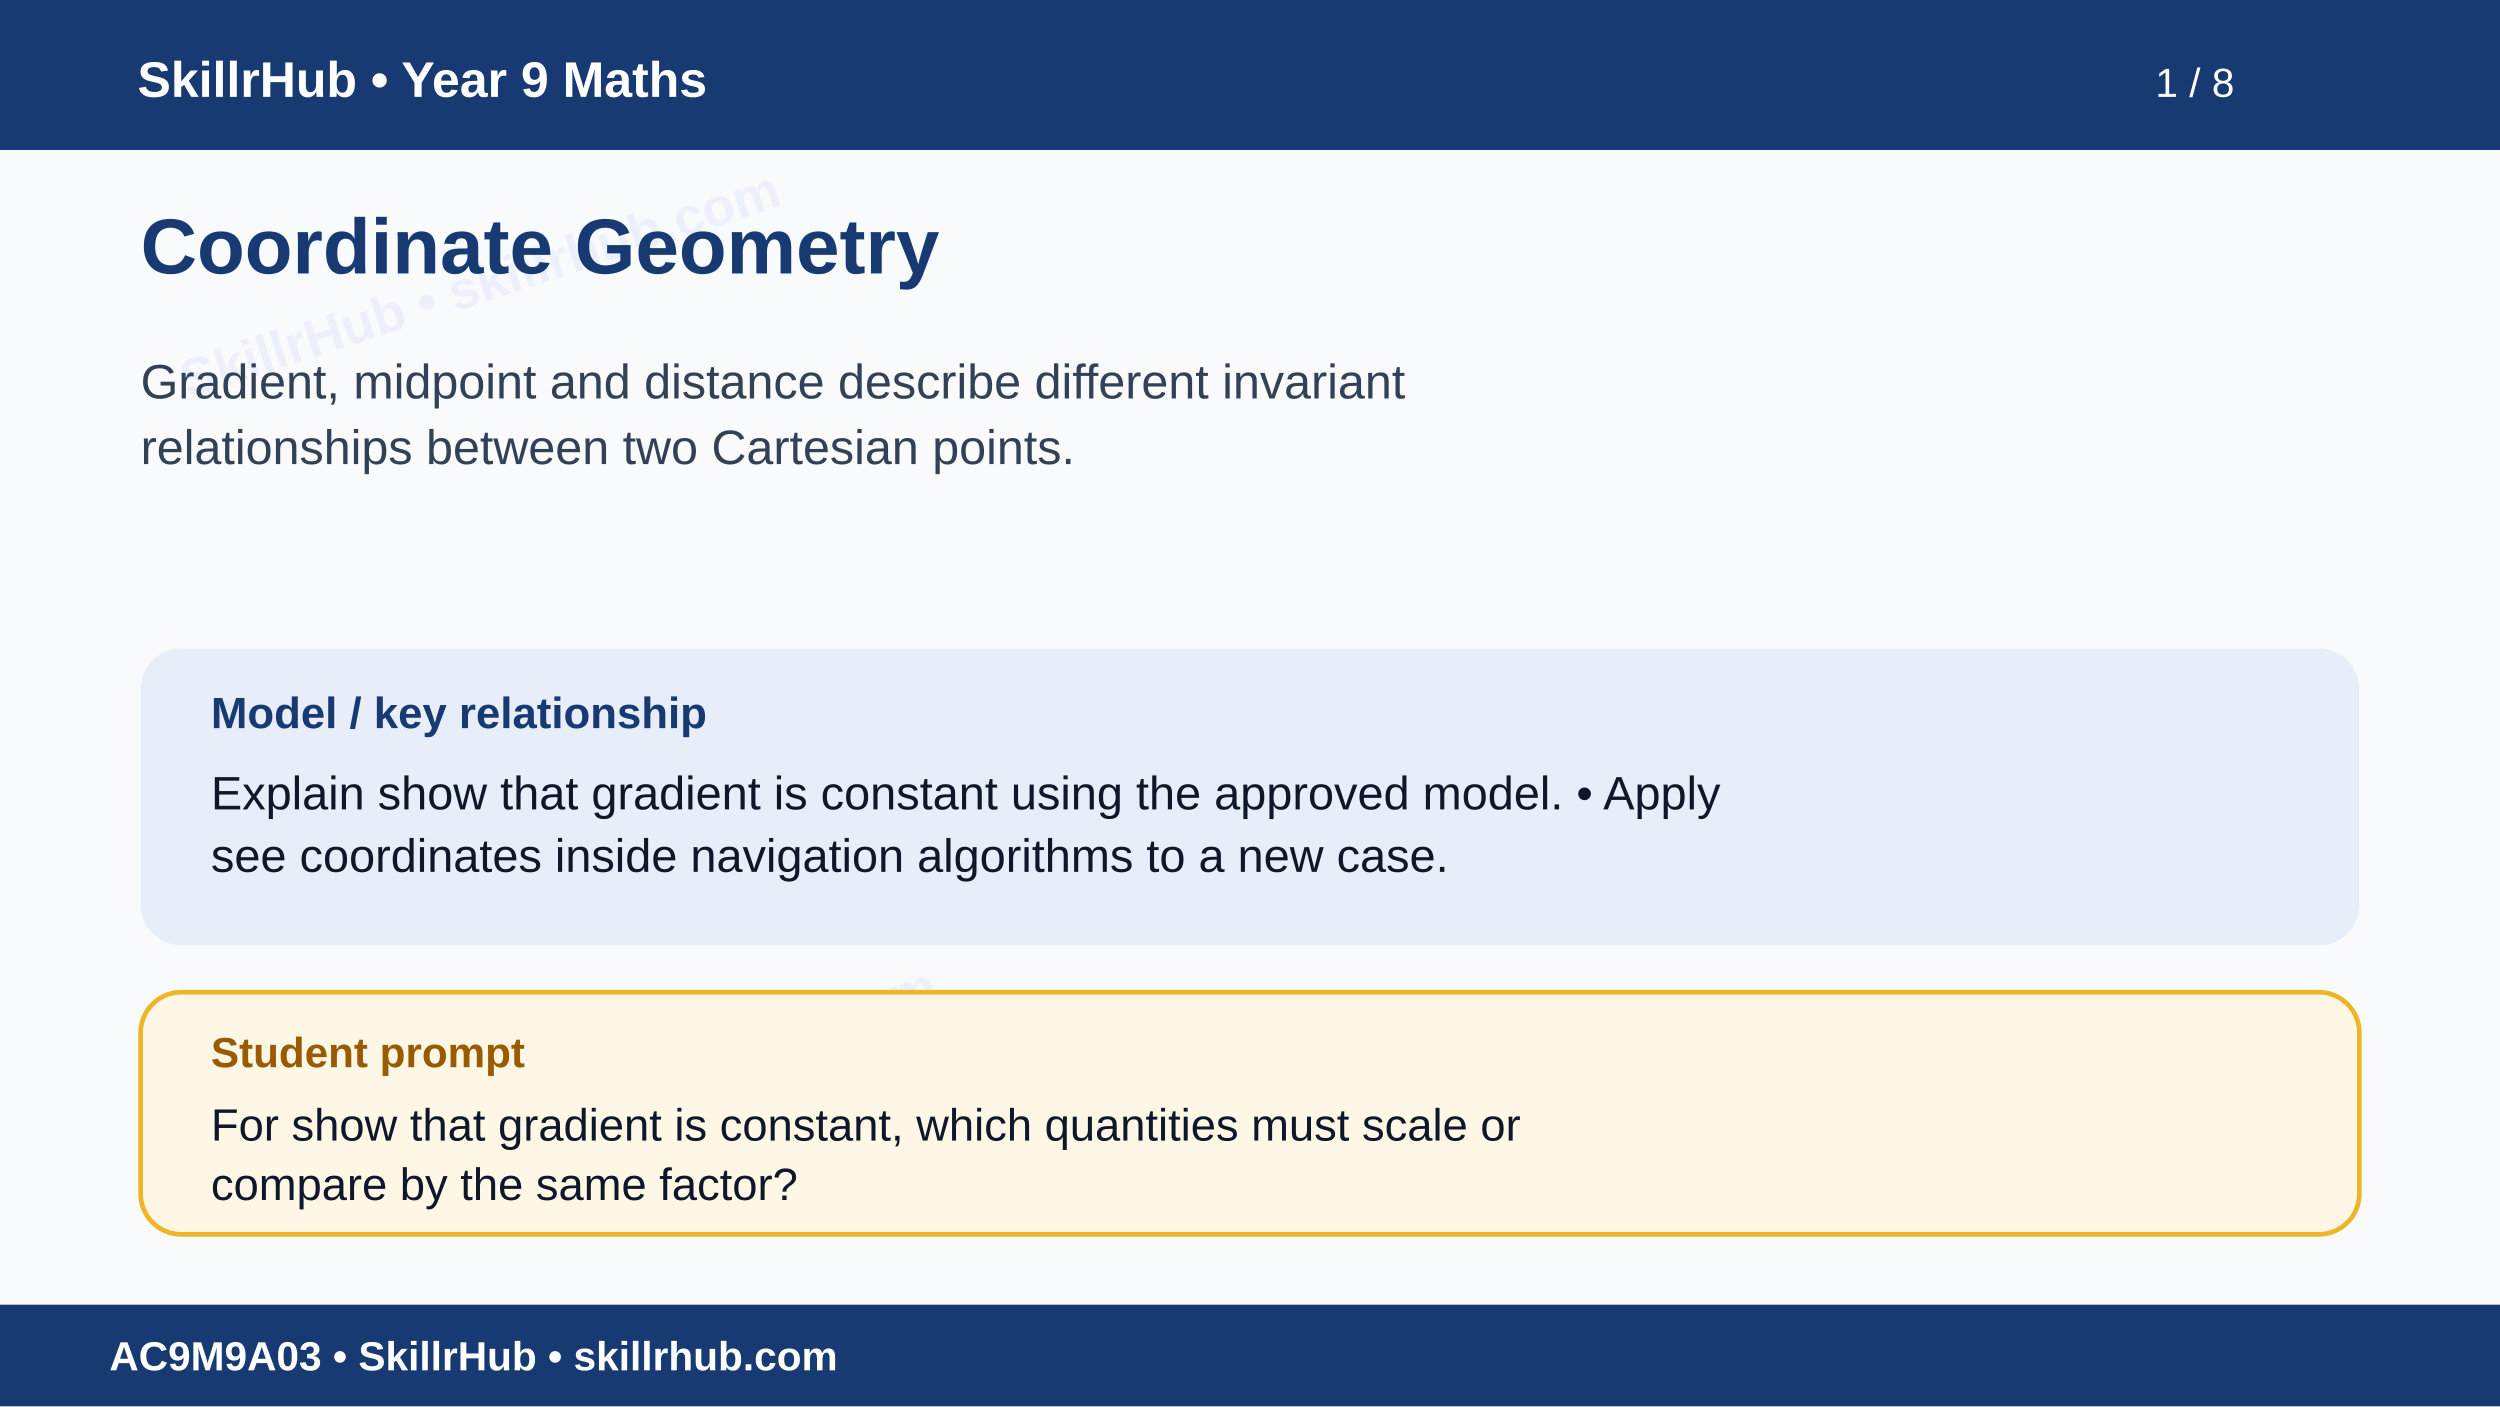
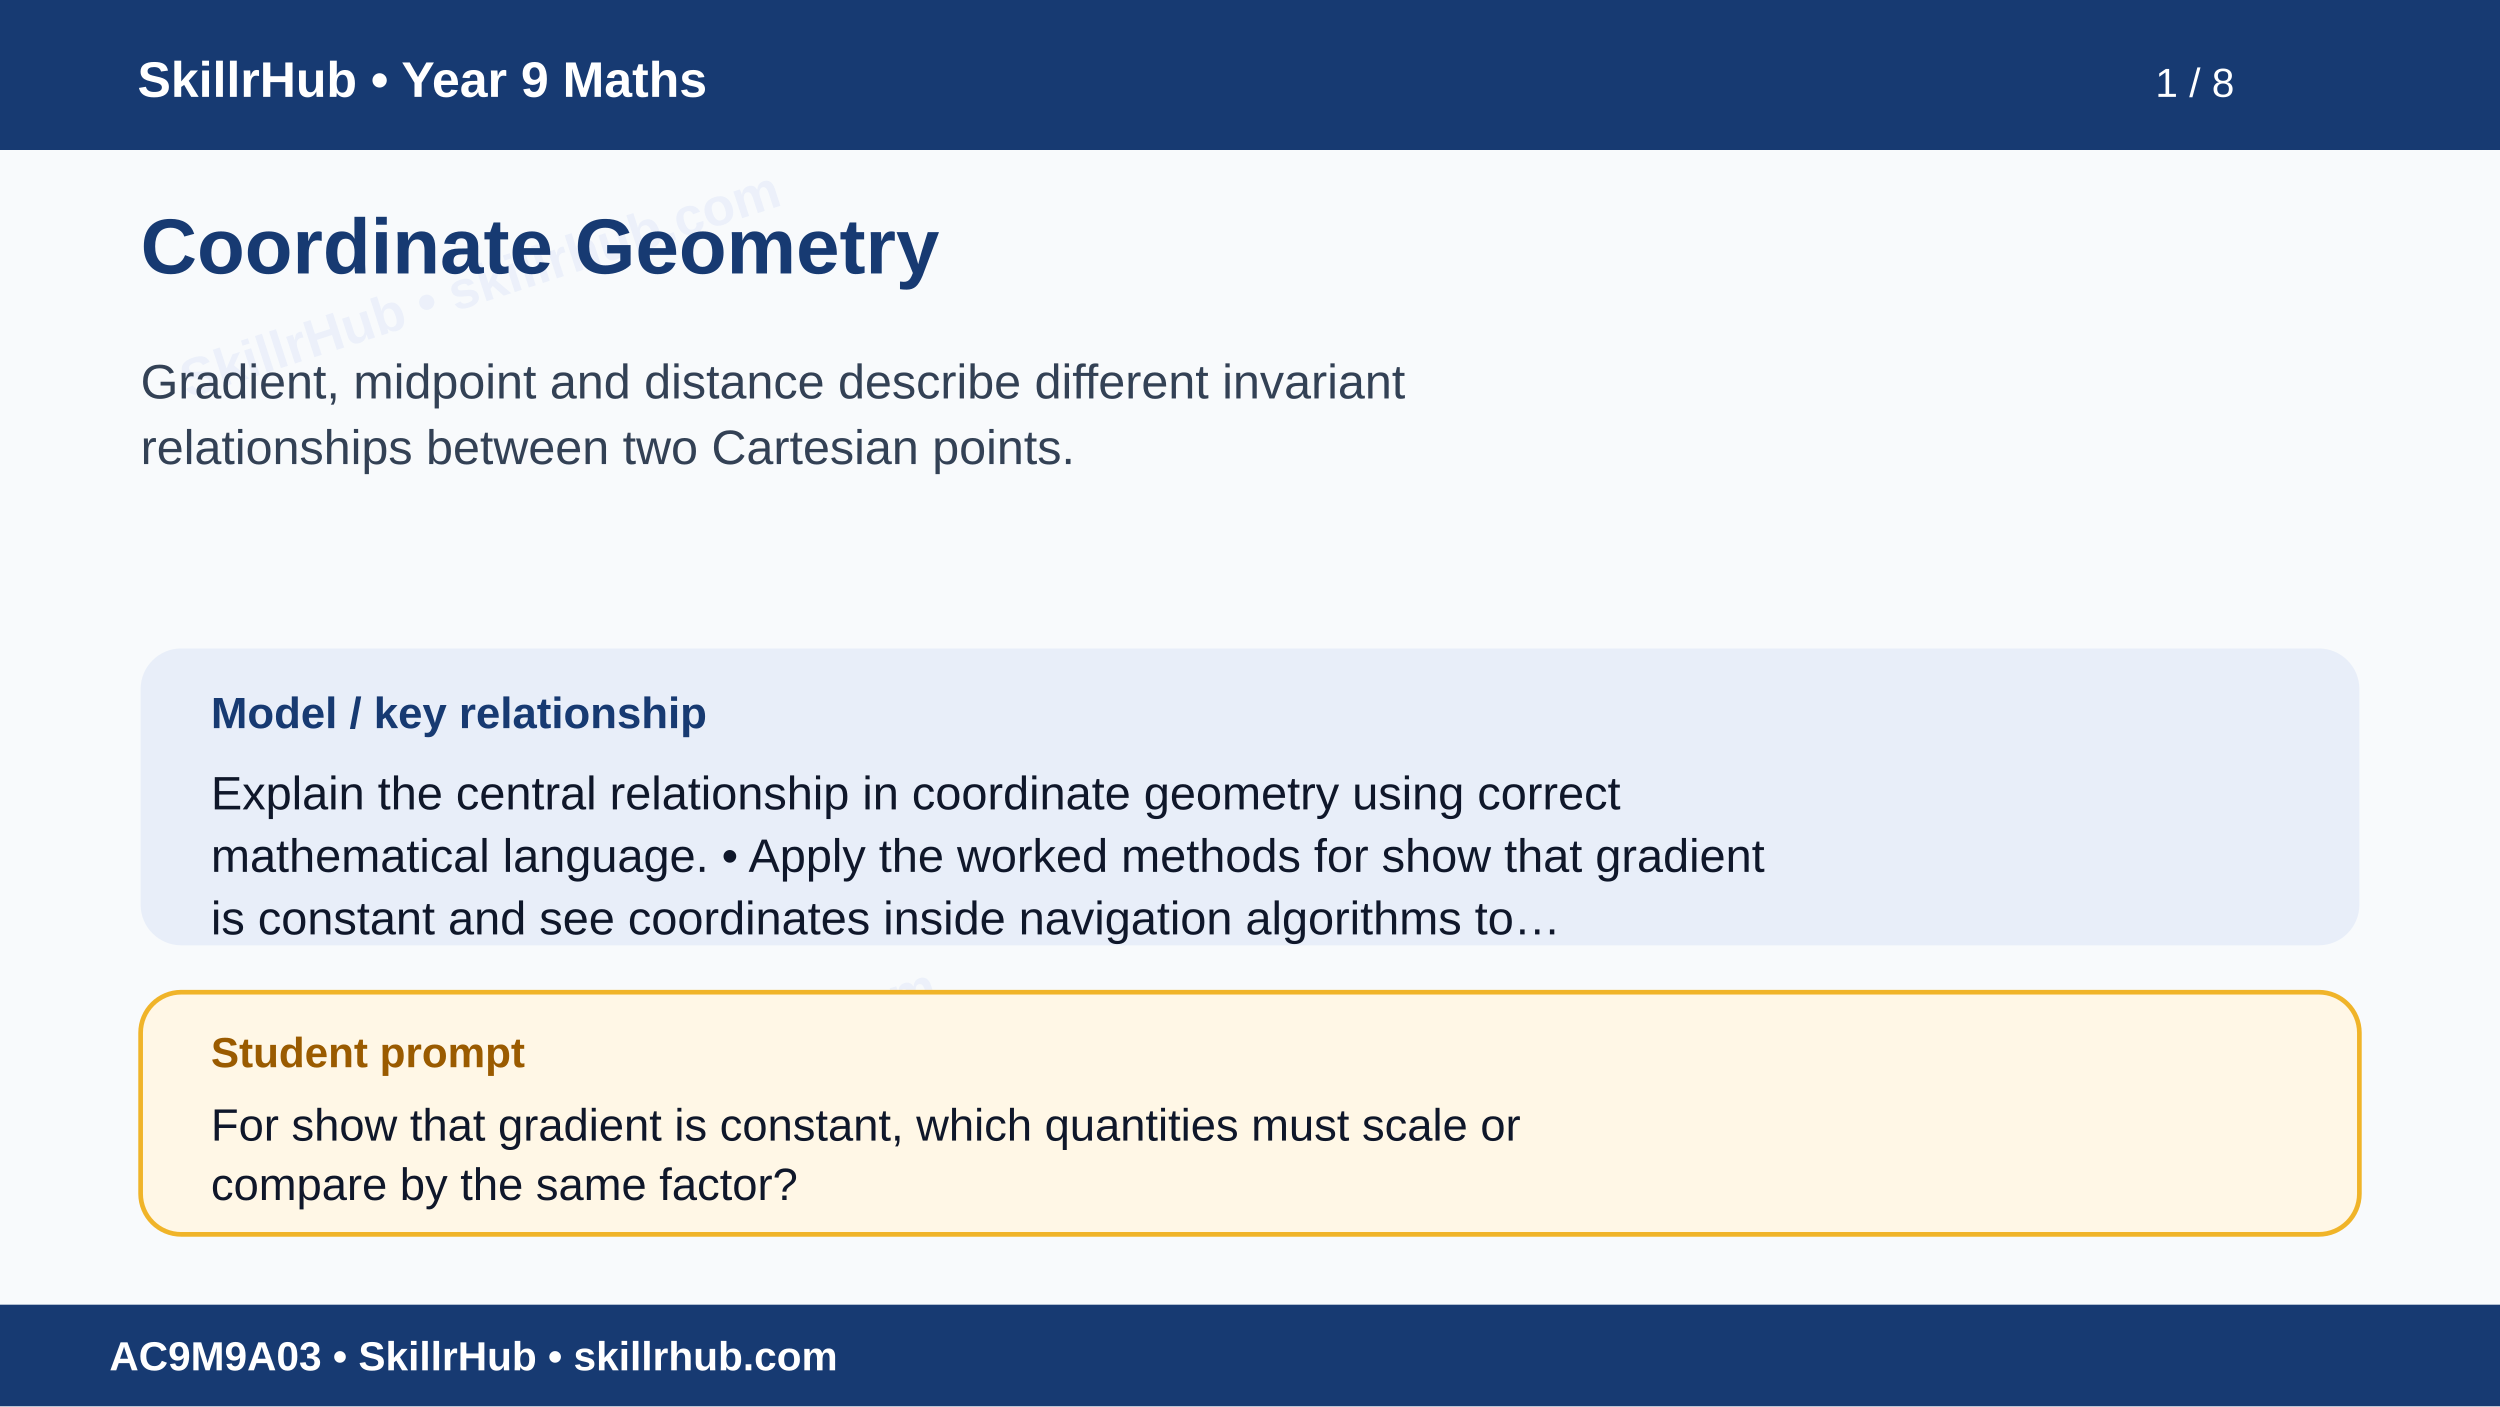
<svg xmlns="http://www.w3.org/2000/svg" width="1600" height="900" viewBox="0 0 1600 900" role="img" aria-labelledby="title desc">
  <rect width="1600" height="900" fill="#f8fafc" />
  <g opacity=".055" fill="#1d4ed8" font-family="Arial,Helvetica,sans-serif" font-size="34" font-weight="700">
    <text x="120" y="255" transform="rotate(-18 120 255)">SkillrHub • skillrhub.com</text>
    <text x="790" y="560" transform="rotate(-18 790 560)">SkillrHub • skillrhub.com</text>
    <text x="220" y="765" transform="rotate(-18 220 765)">SkillrHub • skillrhub.com</text>
  </g>
  <rect width="1600" height="96" fill="#173a72" />
  <text x="88" y="62" fill="#fff" font-family="Arial,Helvetica,sans-serif" font-size="32" font-weight="700">SkillrHub • Year 9 Maths</text>
  <text x="1430" y="62" text-anchor="end" fill="#fff" font-family="Arial,Helvetica,sans-serif" font-size="26">1 / 8</text>
  <text x="90" y="175" fill="#173a72" font-family="Arial,Helvetica,sans-serif" font-size="50" font-weight="700">Coordinate Geometry</text>
  <text x="90" y="255" fill="#334155" font-family="Arial,Helvetica,sans-serif" font-size="31" font-weight="400">Gradient, midpoint and distance describe different invariant</text>
  <text x="90" y="297" fill="#334155" font-family="Arial,Helvetica,sans-serif" font-size="31" font-weight="400">relationships between two Cartesian points.</text>
  <rect x="90" y="415" width="1420" height="190" rx="26" fill="#e8eef9" />
  <text x="135" y="466" fill="#173a72" font-family="Arial,Helvetica,sans-serif" font-size="28" font-weight="700">Model / key relationship</text>
-   <text x="135" y="518" fill="#0f172a" font-family="Arial,Helvetica,sans-serif" font-size="30" font-weight="400">Explain show that gradient is constant using the approved model. • Apply</text>
-   <text x="135" y="558" fill="#0f172a" font-family="Arial,Helvetica,sans-serif" font-size="30" font-weight="400">see coordinates inside navigation algorithms to a new case.</text>
+   <text x="135" y="518" fill="#0f172a" font-family="Arial,Helvetica,sans-serif" font-size="30" font-weight="400">Explain the central relationship in coordinate geometry using correct</text>
+   <text x="135" y="558" fill="#0f172a" font-family="Arial,Helvetica,sans-serif" font-size="30" font-weight="400">mathematical language. • Apply the worked methods for show that gradient</text>
+   <text x="135" y="598" fill="#0f172a" font-family="Arial,Helvetica,sans-serif" font-size="30" font-weight="400">is constant and see coordinates inside navigation algorithms to…</text>
  <rect x="90" y="635" width="1420" height="155" rx="26" fill="#fff7e6" stroke="#f0b429" stroke-width="3" />
  <text x="135" y="683" fill="#9a5b00" font-family="Arial,Helvetica,sans-serif" font-size="27" font-weight="700">Student prompt</text>
  <text x="135" y="730" fill="#0f172a" font-family="Arial,Helvetica,sans-serif" font-size="29" font-weight="400">For show that gradient is constant, which quantities must scale or</text>
  <text x="135" y="768" fill="#0f172a" font-family="Arial,Helvetica,sans-serif" font-size="29" font-weight="400">compare by the same factor?</text>
  <rect y="835" width="1600" height="65" fill="#173a72" />
  <text x="70" y="877" fill="#fff" font-family="Arial,Helvetica,sans-serif" font-size="26" font-weight="700">AC9M9A03 • SkillrHub • skillrhub.com</text>
</svg>
